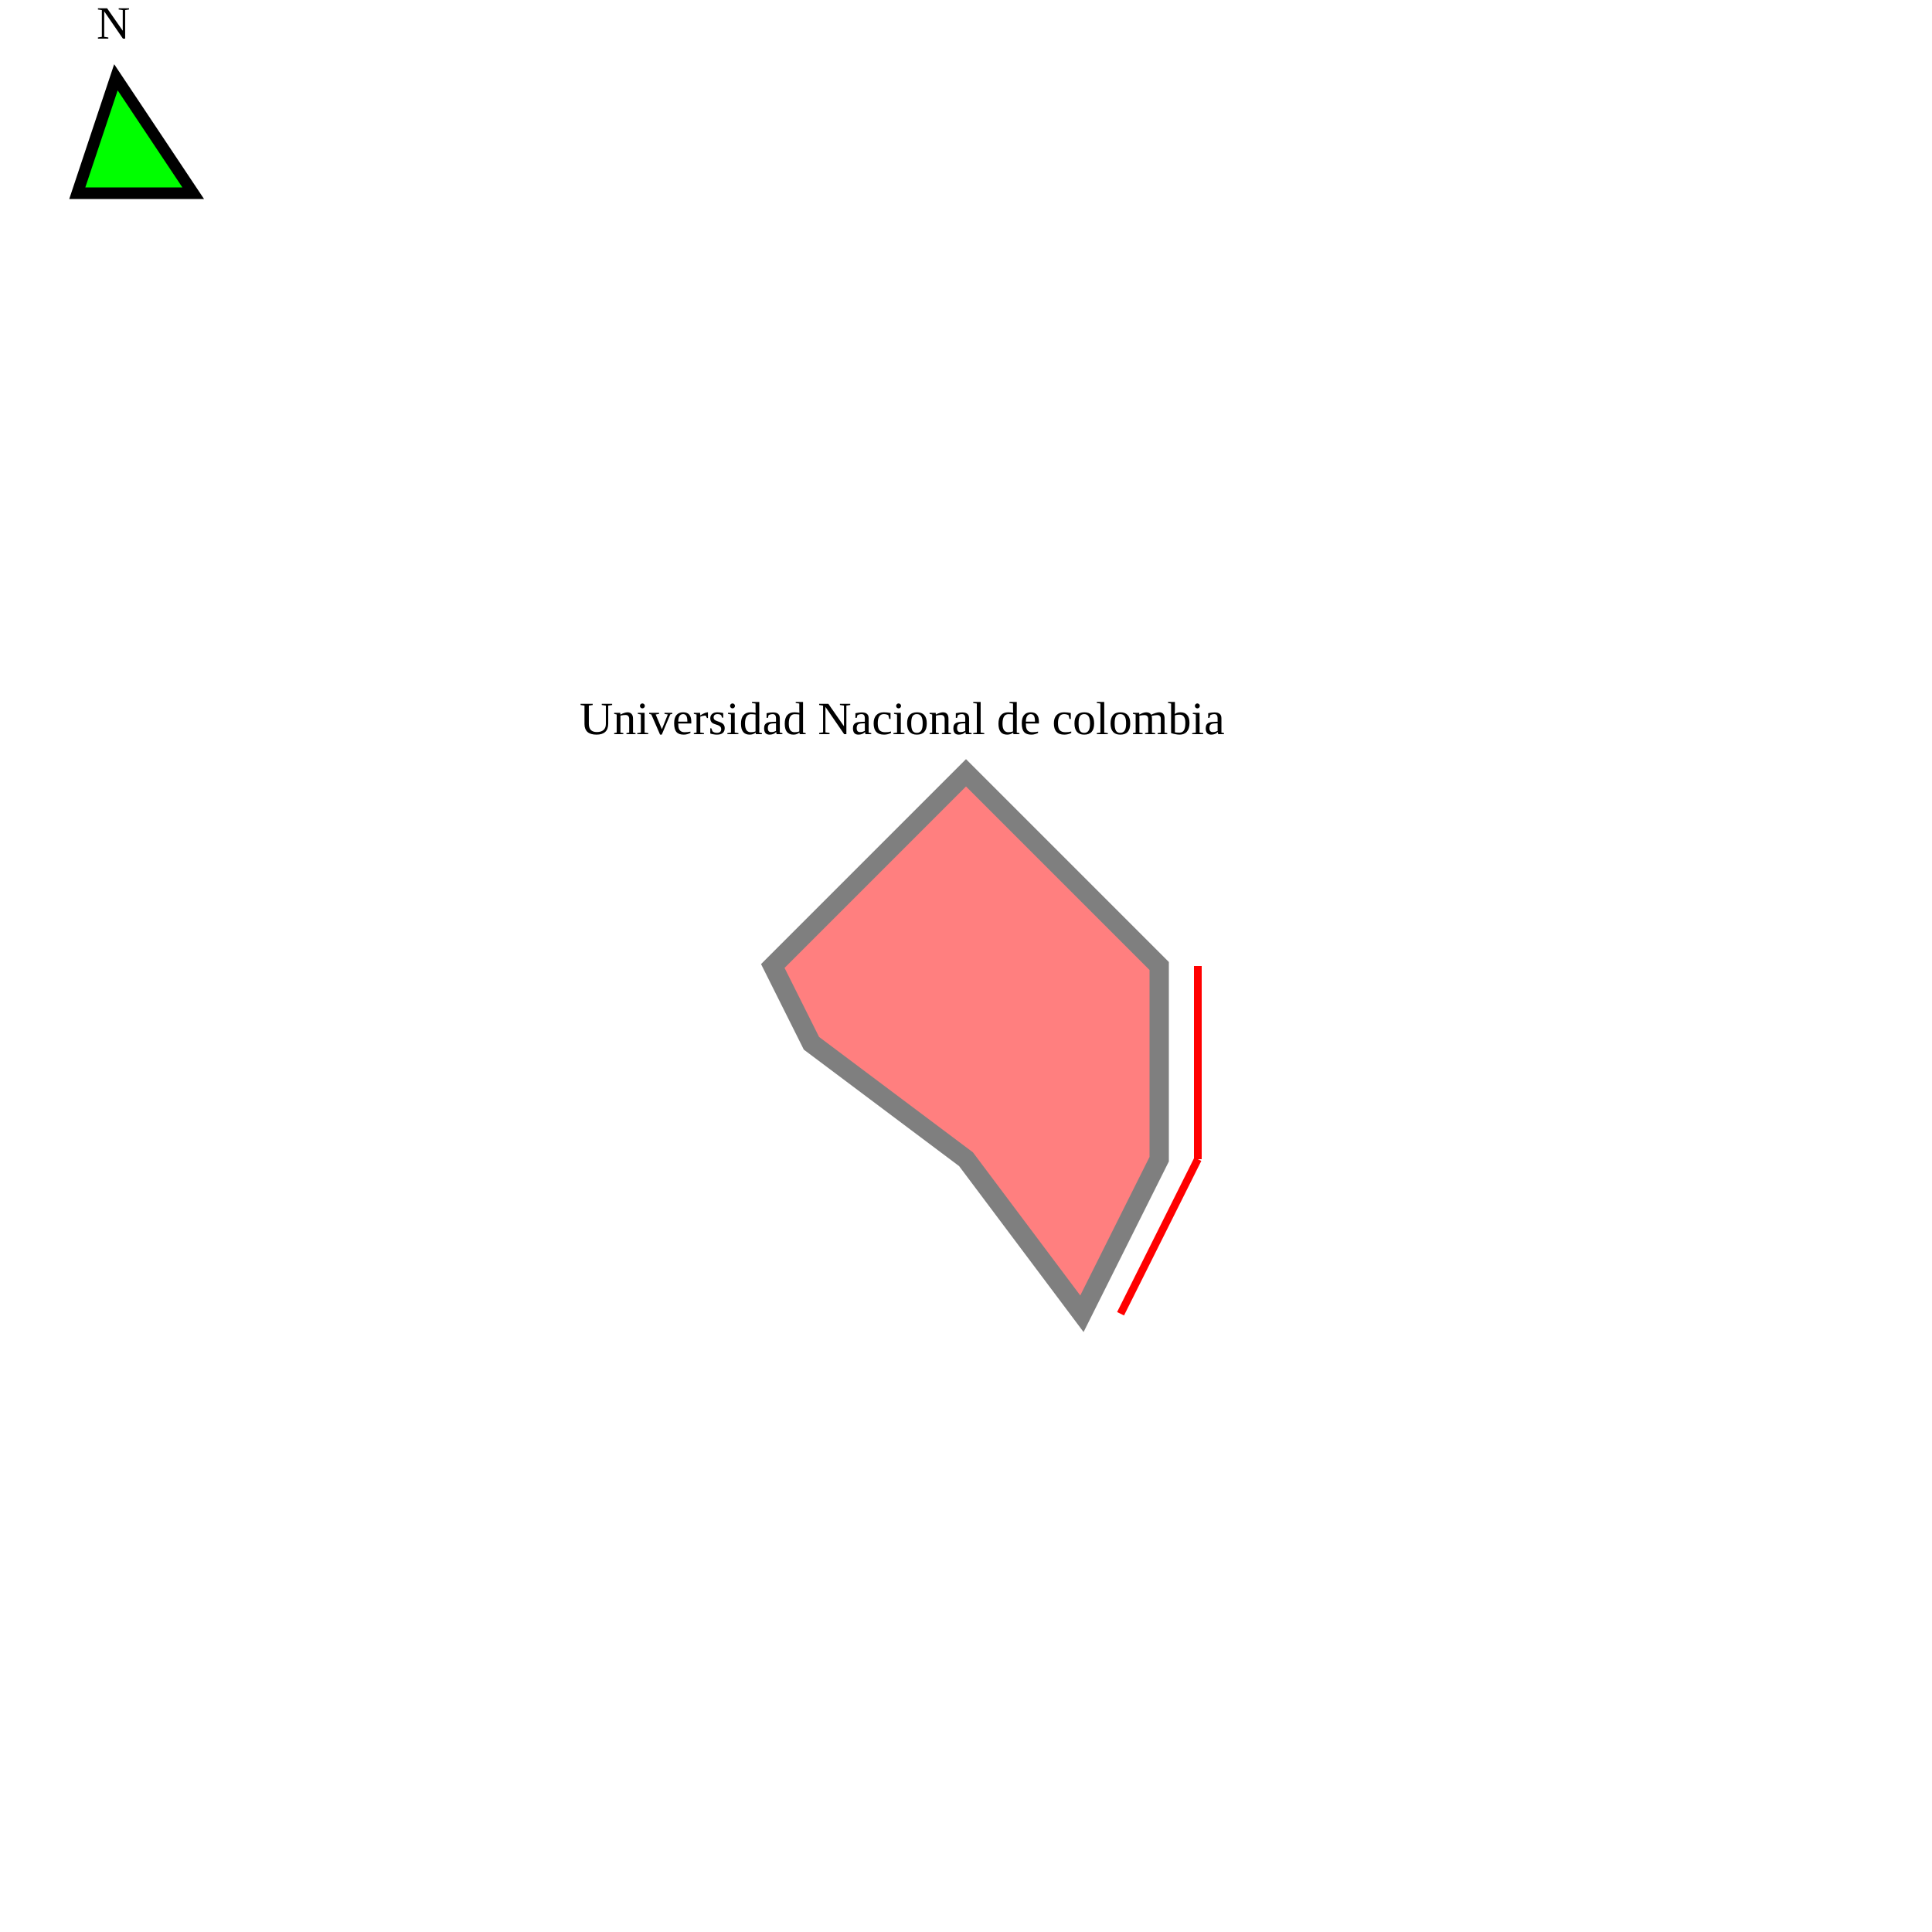
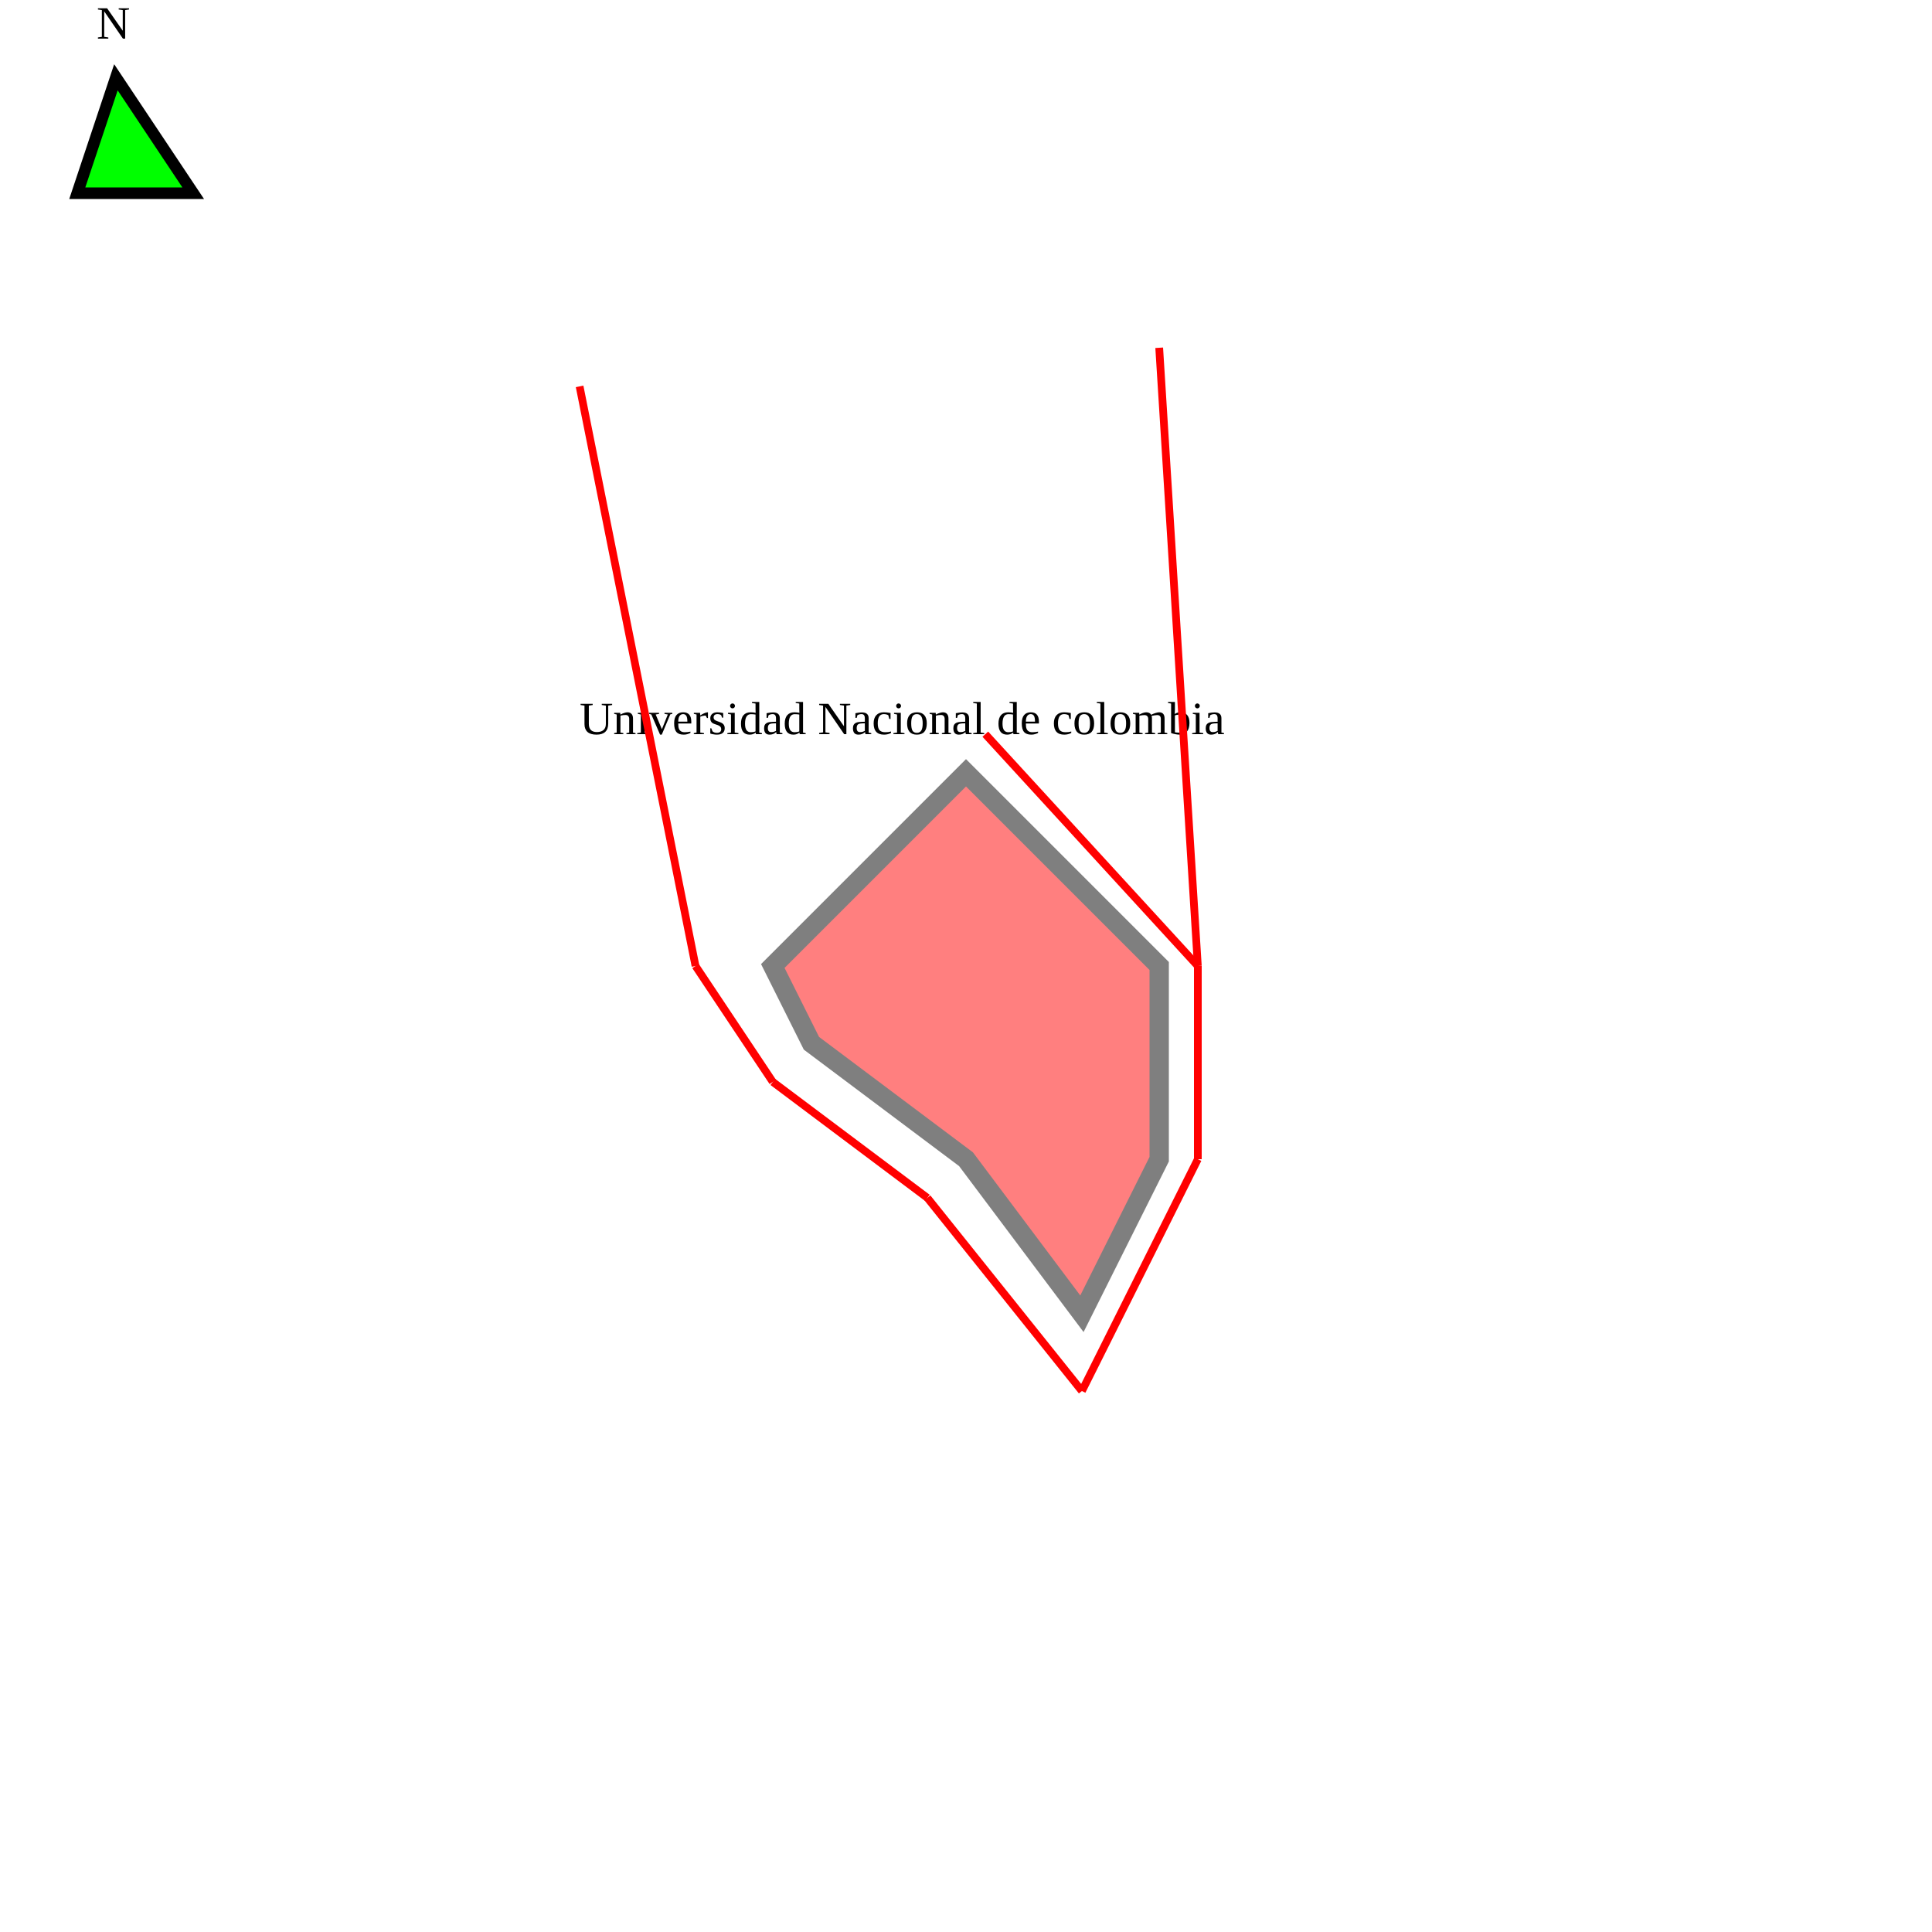
<svg xmlns="http://www.w3.org/2000/svg" width="500px" height="500px">
  <polygon points="200,250 250,200 300,250 300,300 280,340 250,300 210,270 " style="fill:red;stroke:black;stroke-width:5;opacity:0.5" />
  <text x="150" y="190" fill="black">Universidad Nacional de colombia </text>
  <polygon points="30,20 50,50 20,50" style="fill:lime;stroke:black;stroke-width:3" />
  <text x="25" y="10" fill="black">N</text>
-   <line x1="290" y1="340" x2="310" y2="300" style="stroke:red;stroke-width:2" />
+   <line x1="280" y1="360" x2="310" y2="300" style="stroke:red;stroke-width:2" />
  <line x1="310" y1="300" x2="310" y2="250" style="stroke:red;stroke-width:2" />
+   <line x1="310" y1="250" x2="255" y2="190" style="stroke:red;stroke-width:2" />
+   <line x1="310" y1="250" x2="300" y2="90" style="stroke:red;stroke-width:2" />
+   <line x1="280" y1="360" x2="240" y2="310" style="stroke:red;stroke-width:2" />
+   <line x1="240" y1="310" x2="200" y2="280" style="stroke:red;stroke-width:2" />
+   <line x1="200" y1="280" x2="180" y2="250" style="stroke:red;stroke-width:2" />
+   <line x1="180" y1="250" x2="150" y2="100" style="stroke:red;stroke-width:2" />
</svg>
